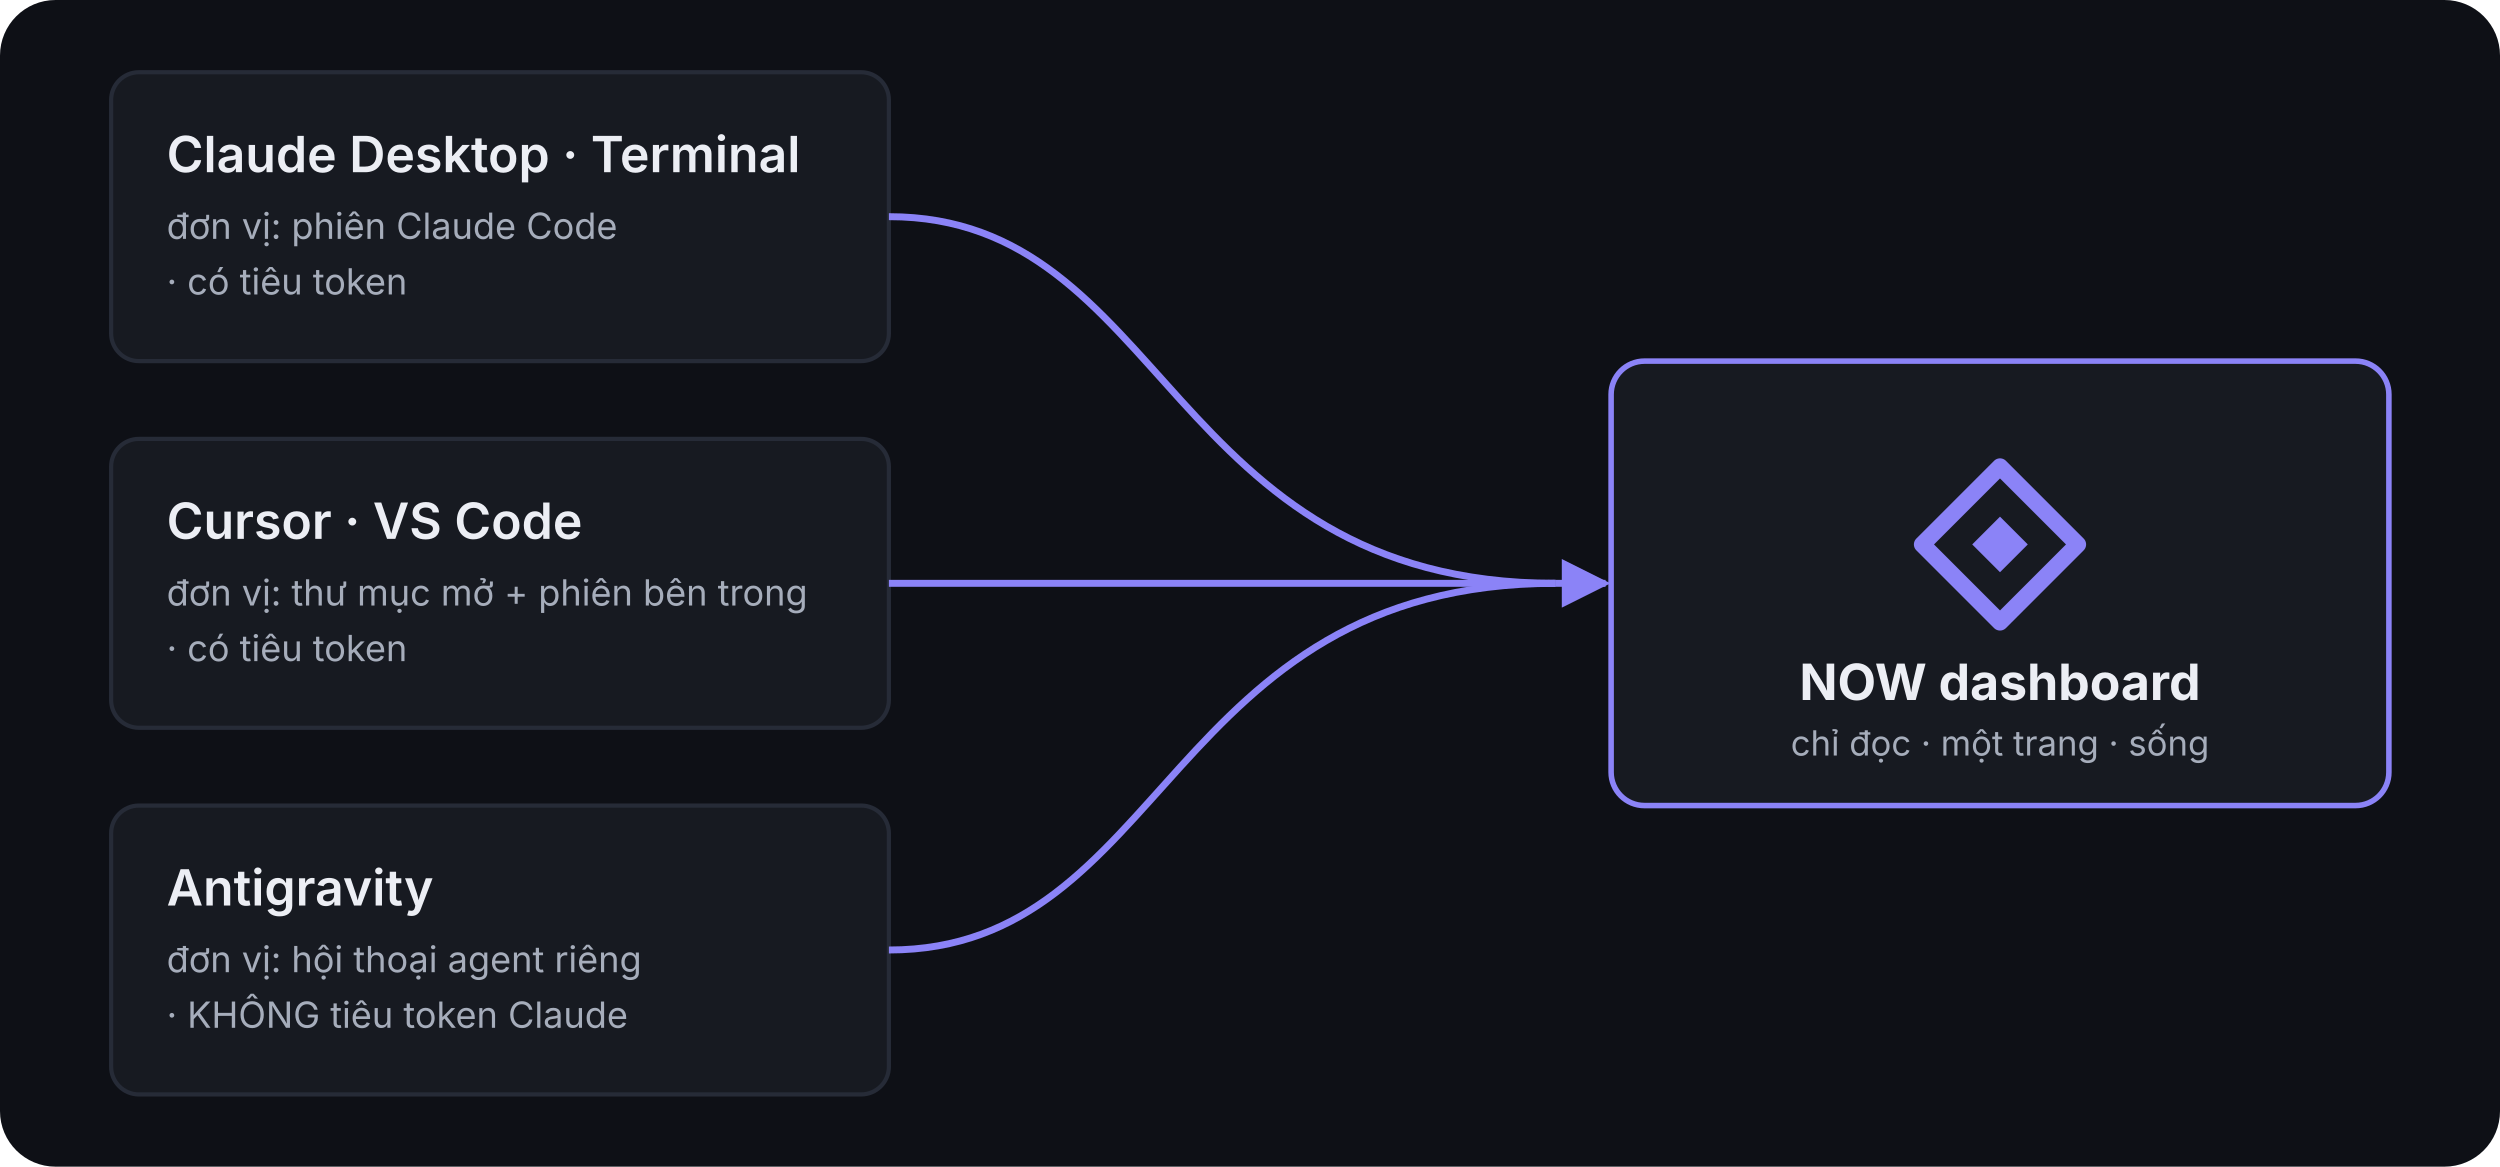
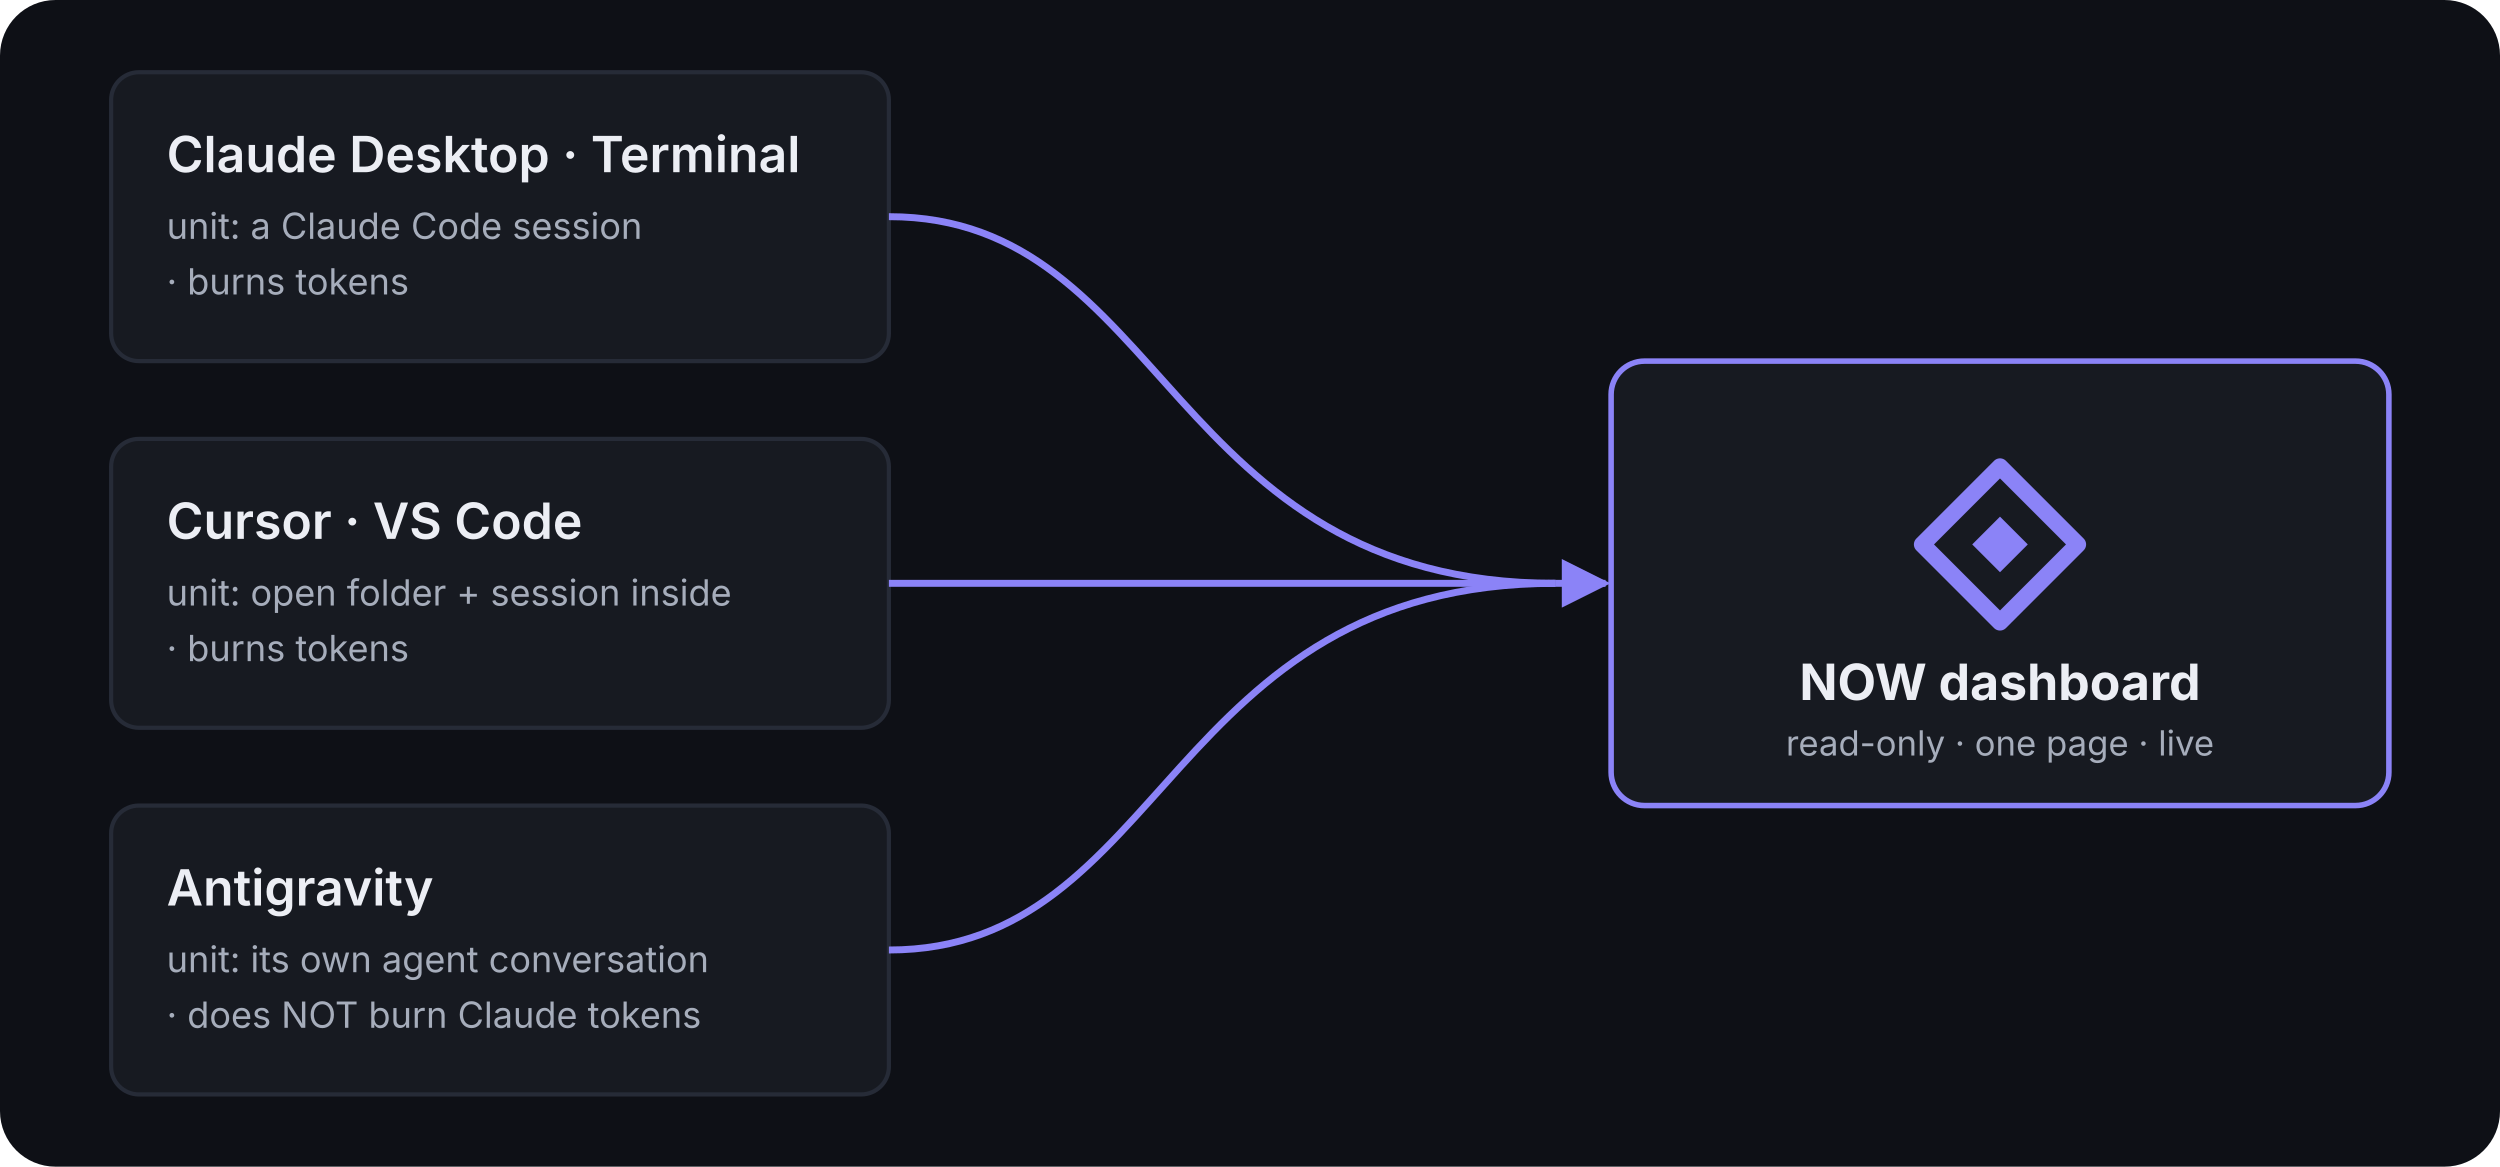
- <svg xmlns="http://www.w3.org/2000/svg" viewBox="0 0 900 420" width="900" height="420" role="img" aria-label="Ba bề mặt làm việc gộp vào một dashboard">
+ <svg xmlns="http://www.w3.org/2000/svg" viewBox="0 0 900 420" width="900" height="420" role="img" aria-label="Three work surfaces feeding one dashboard">
  <defs>
    <marker id="arrow" viewBox="0 0 10 10" refX="9" refY="5" markerWidth="7" markerHeight="7" orient="auto-start-reverse">
      <path d="M0,0 L10,5 L0,10 z" fill="#8b83f7" />
    </marker>
  </defs>
  <rect width="900" height="420" rx="20" fill="#0e1016" />
  <g font-family="ui-sans-serif, -apple-system, Segoe UI, sans-serif">
    <g>
      <rect x="40" y="26" width="280" height="104" rx="10" fill="#171a21" stroke="#262b37" stroke-width="1.5" />
      <text x="60" y="62" font-size="18" font-weight="600" fill="#eceef4">Claude Desktop · Terminal</text>
-       <text x="60" y="86" font-size="13" fill="#a6adbb">đơn vị: phiên Claude Code</text>
-       <text x="60" y="106" font-size="13" fill="#a6adbb">· có tiêu token</text>
+       <text x="60" y="86" font-size="13" fill="#a6adbb">unit: a Claude Code session</text>
+       <text x="60" y="106" font-size="13" fill="#a6adbb">· burns tokens</text>
    </g>
    <g>
      <rect x="40" y="158" width="280" height="104" rx="10" fill="#171a21" stroke="#262b37" stroke-width="1.5" />
      <text x="60" y="194" font-size="18" font-weight="600" fill="#eceef4">Cursor · VS Code</text>
-       <text x="60" y="218" font-size="13" fill="#a6adbb">đơn vị: thư mục mở + phiên bên trong</text>
-       <text x="60" y="238" font-size="13" fill="#a6adbb">· có tiêu token</text>
+       <text x="60" y="218" font-size="13" fill="#a6adbb">unit: open folder + session inside</text>
+       <text x="60" y="238" font-size="13" fill="#a6adbb">· burns tokens</text>
    </g>
    <g>
      <rect x="40" y="290" width="280" height="104" rx="10" fill="#171a21" stroke="#262b37" stroke-width="1.5" />
      <text x="60" y="326" font-size="18" font-weight="600" fill="#eceef4">Antigravity</text>
-       <text x="60" y="350" font-size="13" fill="#a6adbb">đơn vị: hội thoại agent riêng</text>
-       <text x="60" y="370" font-size="13" fill="#a6adbb">· KHÔNG tiêu token Claude</text>
+       <text x="60" y="350" font-size="13" fill="#a6adbb">unit: its own agent conversation</text>
+       <text x="60" y="370" font-size="13" fill="#a6adbb">· does NOT burn Claude tokens</text>
    </g>
    <path d="M320,78 C420,78 420,210 560,210" fill="none" stroke="#8b83f7" stroke-width="2.5" />
    <path d="M320,210 L560,210" fill="none" stroke="#8b83f7" stroke-width="2.5" />
    <path d="M320,342 C420,342 420,210 560,210" fill="none" stroke="#8b83f7" stroke-width="2.5" />
    <path d="M560,210 L578,210" fill="none" stroke="#8b83f7" stroke-width="2.5" marker-end="url(#arrow)" />
    <rect x="580" y="130" width="280" height="160" rx="12" fill="#171a21" stroke="#8b83f7" stroke-width="2" />
    <polygon points="720,168 748,196 720,224 692,196" fill="none" stroke="#8b83f7" stroke-width="6" stroke-linejoin="round" />
    <polygon points="720,186 730,196 720,206 710,196" fill="#8b83f7" />
    <text x="720" y="252" font-size="18" font-weight="700" fill="#eceef4" text-anchor="middle">NOW dashboard</text>
-     <text x="720" y="272" font-size="12.5" fill="#a6adbb" text-anchor="middle">chỉ đọc · một trang · sống</text>
+     <text x="720" y="272" font-size="12.5" fill="#a6adbb" text-anchor="middle">read-only · one page · live</text>
  </g>
</svg>
